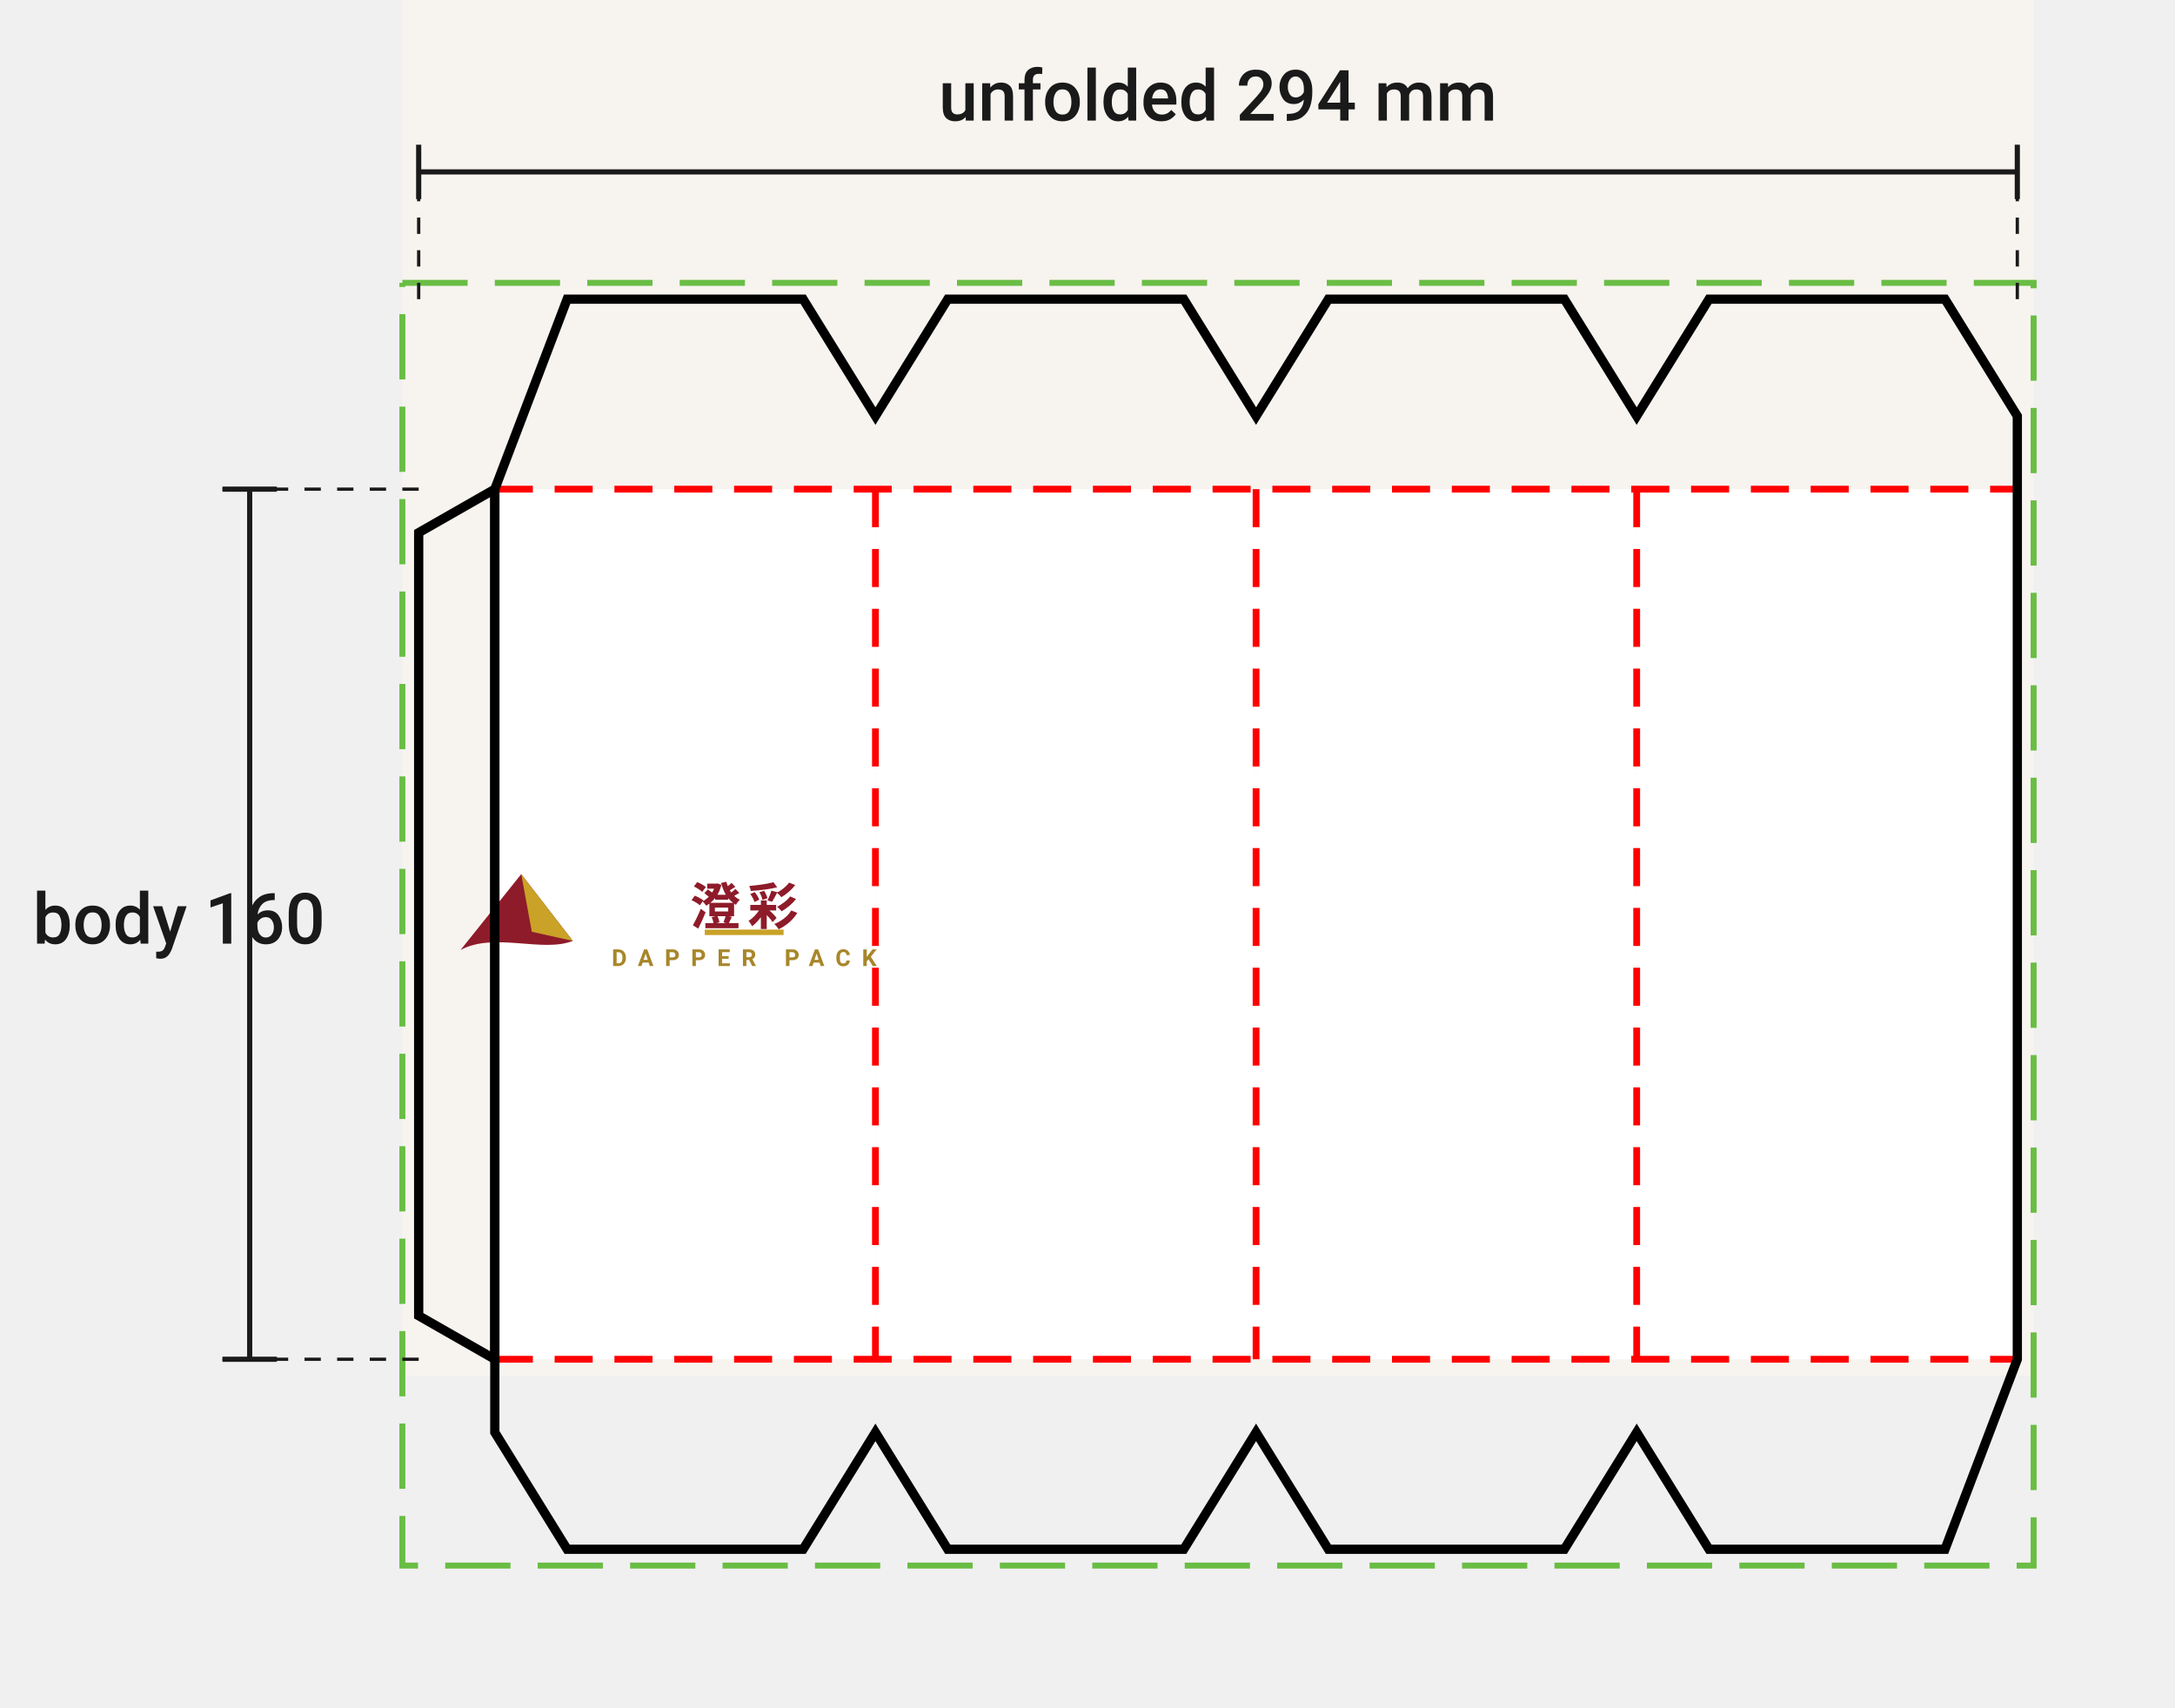
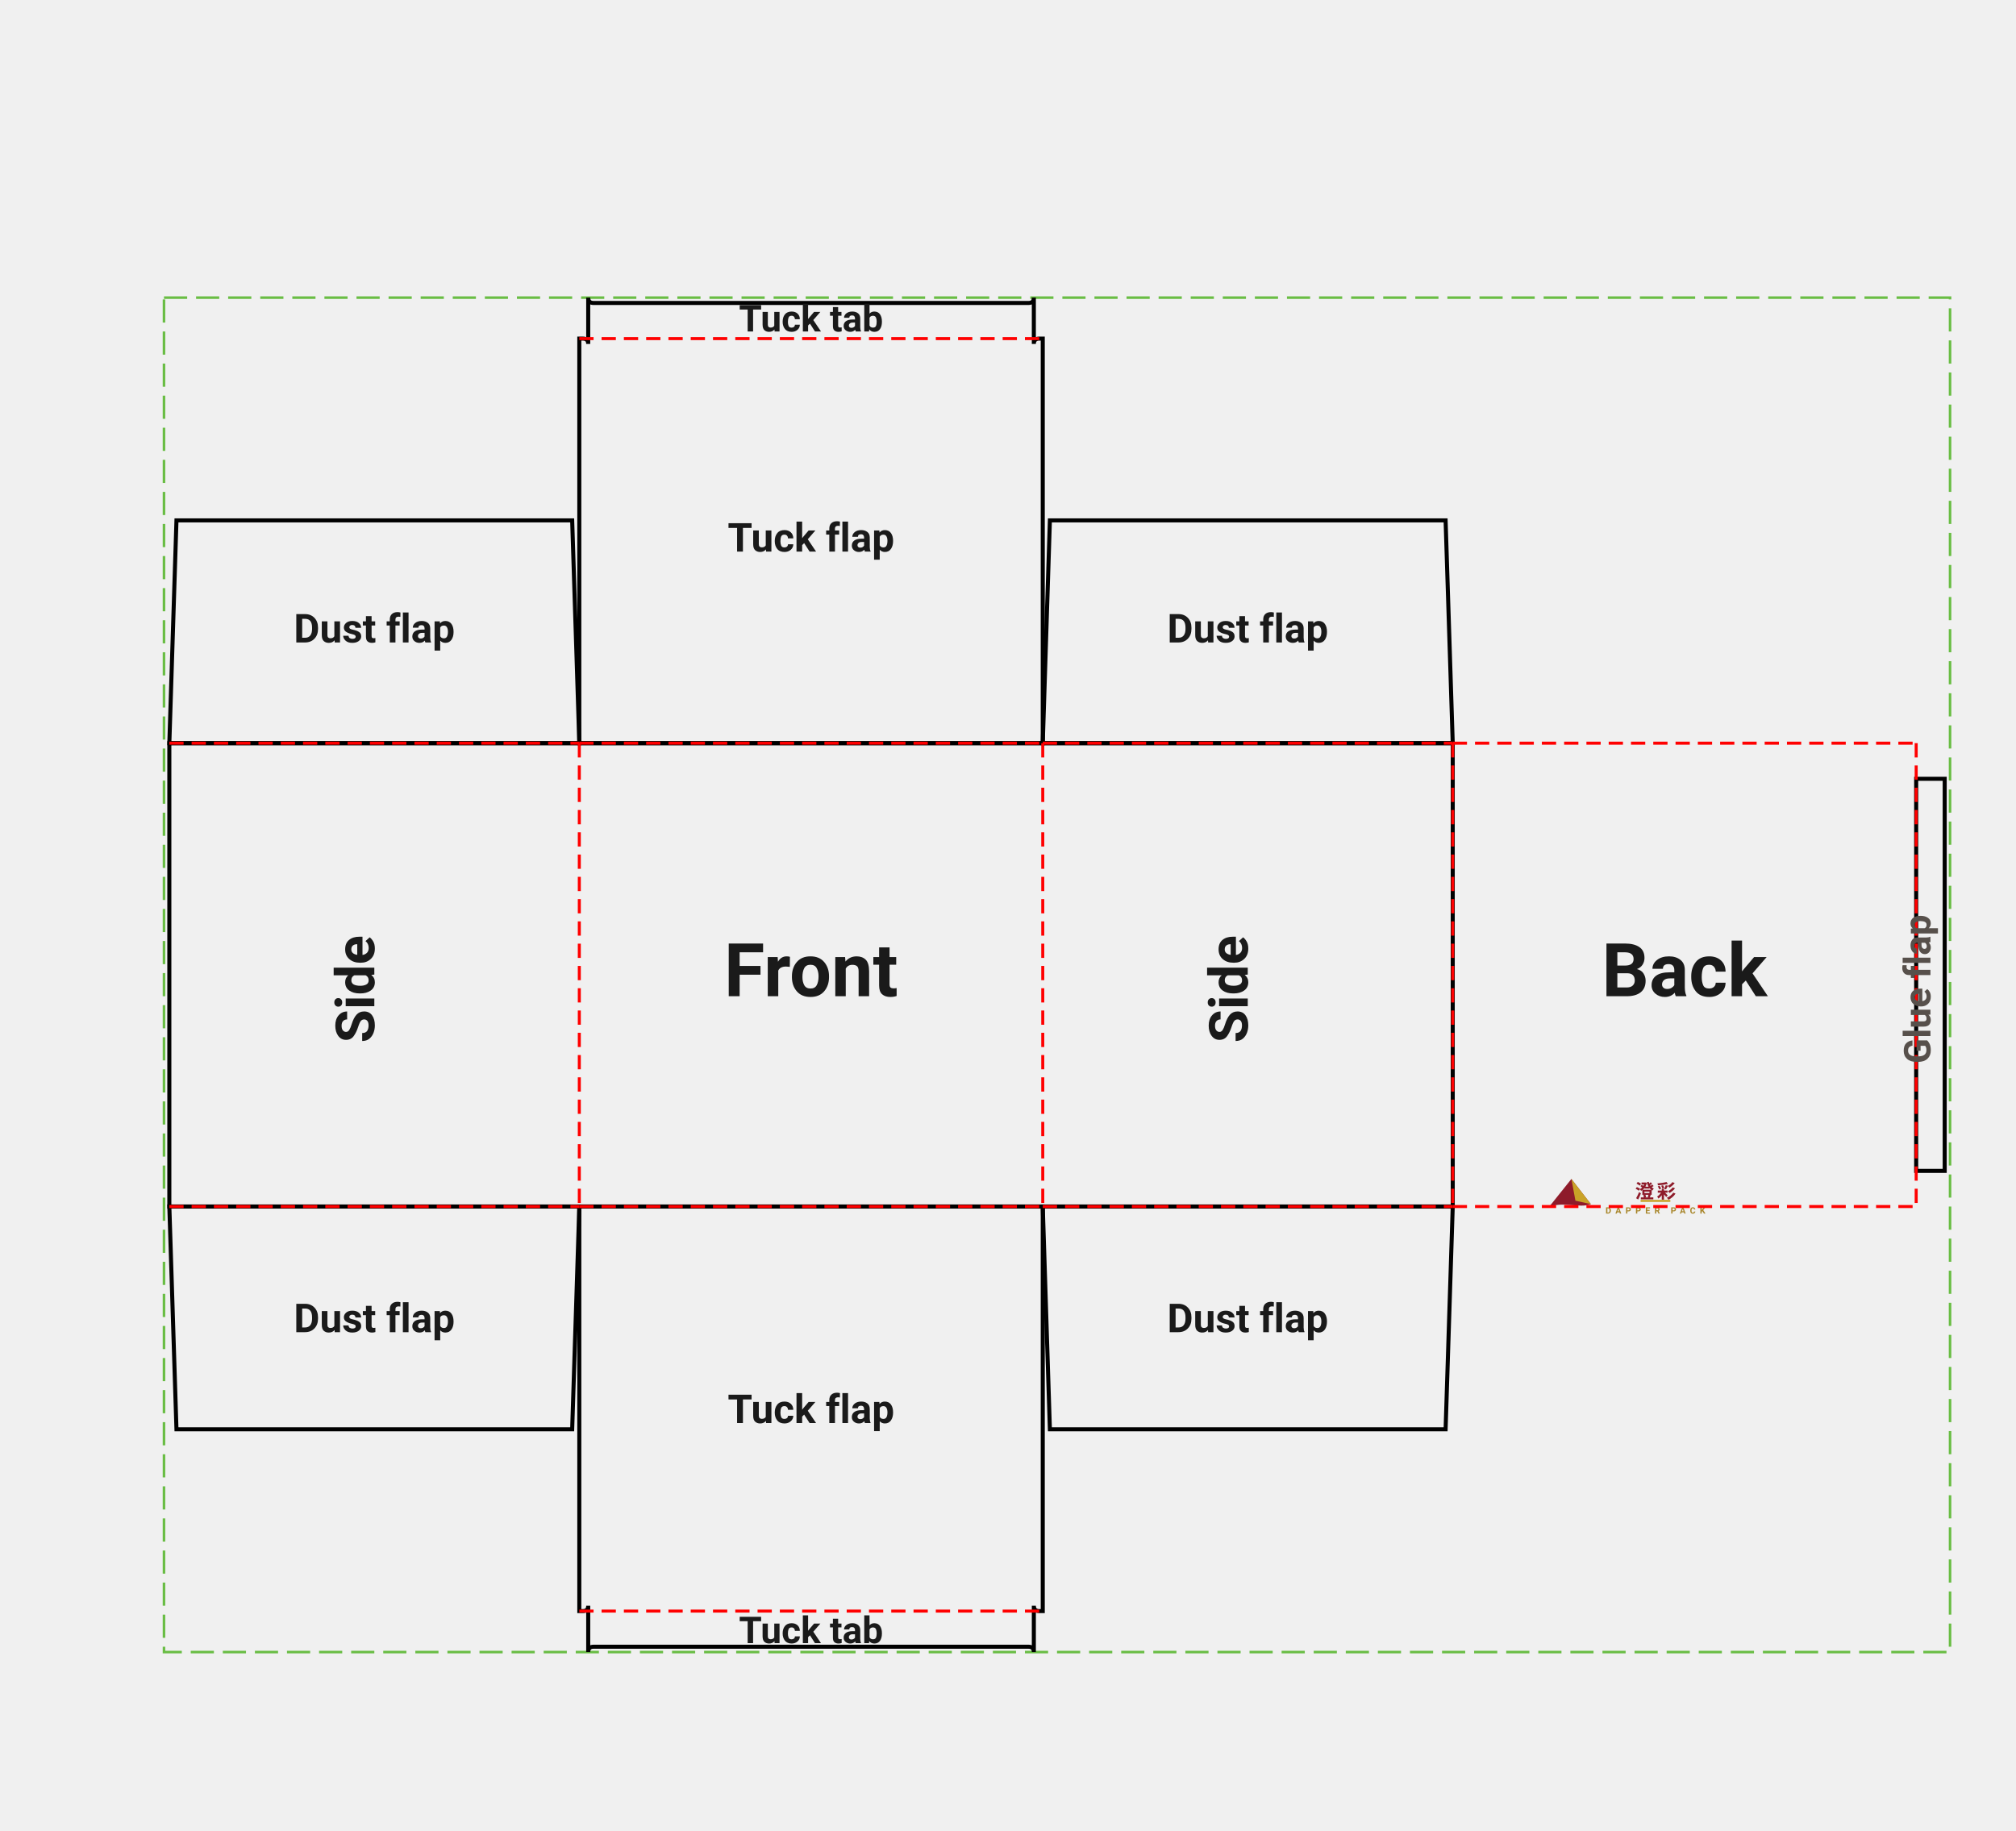
- <svg xmlns="http://www.w3.org/2000/svg" viewBox="-91.0 -45.1 400.0 313.9" width="400" height="314" role="img" aria-labelledby="tcarton-straight dcarton-straight">
-   <g>
-     <rect class="blank" x="-17.00" y="-47.80" width="300.00" height="255.60" fill="#F7F4EF" />
-     <rect x="0.00" y="44.80" width="70.00" height="160.00" fill="#FFFFFF" />
-     <rect x="70.00" y="44.80" width="70.00" height="160.00" fill="#FFFFFF" />
-     <rect x="140.00" y="44.80" width="70.00" height="160.00" fill="#FFFFFF" />
-     <rect x="210.00" y="44.80" width="70.00" height="160.00" fill="#FFFFFF" />
+ <svg xmlns="http://www.w3.org/2000/svg" viewBox="-95.0 -417.0 1131.0 1027.0" width="1131" height="1027" role="img" aria-labelledby="tfolding-carton dfolding-carton">
+   <g transform="translate(850.0,130.0) scale(1.15) translate(-60,-16)">
    <g class="brand__mark" transform="translate(3.74 124.80) scale(0.1395)">
      <path d="M -72 34 L 8 -66 L 76 22 C 36 38 -28 10 -72 34 Z" fill="#8E1B2A" />
      <path d="M 8 -66 L 76 22 L 22 10 Z" fill="#C9A227" />
    </g>
    <g class="wordmark">
      <text x="45.86" y="121.64" font-family="ui-sans-serif,system-ui,-apple-system,'Segoe UI',Roboto,'Helvetica Neue',Arial,sans-serif" font-size="9.3" font-weight="700" fill="#8E1B2A" letter-spacing="1.30" text-anchor="middle" dominant-baseline="middle">澄彩</text>
      <line x1="38.61" y1="126.29" x2="53.11" y2="126.29" stroke="#C9A227" stroke-width="1.00" />
      <text x="45.86" y="131.31" font-family="ui-sans-serif,system-ui,-apple-system,'Segoe UI',Roboto,'Helvetica Neue',Arial,sans-serif" font-size="4.3" font-weight="600" fill="#A8862A" letter-spacing="2.05" text-anchor="middle" dominant-baseline="middle">DAPPER PACK</text>
    </g>
-     <line x1="70.00" y1="44.80" x2="70.00" y2="204.80" stroke="#FF0000" stroke-width="1.25" stroke-dasharray="7 4" />
-     <line x1="140.00" y1="44.80" x2="140.00" y2="204.80" stroke="#FF0000" stroke-width="1.25" stroke-dasharray="7 4" />
-     <line x1="210.00" y1="44.80" x2="210.00" y2="204.80" stroke="#FF0000" stroke-width="1.25" stroke-dasharray="7 4" />
-     <line x1="0.00" y1="44.80" x2="280.00" y2="44.80" stroke="#FF0000" stroke-width="1.25" stroke-dasharray="7 4" />
-     <line x1="0.00" y1="204.80" x2="280.00" y2="204.80" stroke="#FF0000" stroke-width="1.25" stroke-dasharray="7 4" />
-     <line x1="0.00" y1="44.80" x2="0.00" y2="204.80" stroke="#FF0000" stroke-width="1.25" stroke-dasharray="7 4" />
-     <path d="M0.00,44.80 L13.30,9.86 L56.70,9.86 L70.00,31.36 L70.00,31.36 L83.30,9.86 L126.70,9.86 L140.00,31.36 L140.00,31.36 L153.30,9.86 L196.70,9.86 L210.00,31.36 L210.00,31.36 L223.30,9.86 L266.70,9.86 L280.00,31.36 L280.00,44.80 L280.00,204.80 L266.70,239.74 L223.30,239.74 L210.00,218.24 L210.00,218.24 L196.70,239.74 L153.30,239.74 L140.00,218.24 L140.00,218.24 L126.70,239.74 L83.30,239.74 L70.00,218.24 L70.00,218.24 L56.70,239.74 L13.30,239.74 L0.00,218.24 L0.00,204.80 Z" fill="none" stroke="#000000" stroke-width="1.7" stroke-linejoin="miter" />
-     <path d="M0.00,44.80 L-14.00,52.80 L-14.00,196.80 L0.00,204.80 Z" fill="none" stroke="#000000" stroke-width="1.7" stroke-linejoin="miter" />
-     <path d="M-17.00,6.86 L283.00,6.86 L283.00,242.74 L-17.00,242.74 L-17.00,6.86" fill="none" stroke="#69BD44" stroke-width="1.1" stroke-dasharray="12 5" />
-     <line x1="-14.00" y1="-13.54" x2="280.00" y2="-13.54" stroke="#1A1A1A" stroke-width="0.95" />
-     <line x1="-14.00" y1="9.86" x2="-14.00" y2="-18.54" stroke="#1A1A1A" stroke-width="0.6" stroke-dasharray="3 3" />
-     <line x1="-14.00" y1="-18.54" x2="-14.00" y2="-8.54" stroke="#1A1A1A" stroke-width="0.95" />
-     <line x1="280.00" y1="9.86" x2="280.00" y2="-18.54" stroke="#1A1A1A" stroke-width="0.6" stroke-dasharray="3 3" />
-     <line x1="280.00" y1="-18.54" x2="280.00" y2="-8.54" stroke="#1A1A1A" stroke-width="0.95" />
-     <text x="133.00" y="-26.54" font-family="ui-sans-serif,system-ui,-apple-system,'Segoe UI',Roboto,'Helvetica Neue',Arial,sans-serif" font-size="13" font-weight="500" fill="#1A1A1A" text-anchor="middle" dominant-baseline="middle">unfolded 294 mm</text>
-     <line x1="-45.08" y1="44.80" x2="-45.08" y2="204.80" stroke="#1A1A1A" stroke-width="0.95" />
-     <line x1="-14.00" y1="44.80" x2="-50.08" y2="44.80" stroke="#1A1A1A" stroke-width="0.6" stroke-dasharray="3 3" />
-     <line x1="-50.08" y1="44.80" x2="-40.08" y2="44.80" stroke="#1A1A1A" stroke-width="0.95" />
-     <line x1="-14.00" y1="204.80" x2="-50.08" y2="204.80" stroke="#1A1A1A" stroke-width="0.6" stroke-dasharray="3 3" />
-     <line x1="-50.08" y1="204.80" x2="-40.08" y2="204.80" stroke="#1A1A1A" stroke-width="0.95" />
-     <text x="-58.08" y="124.80" font-family="ui-sans-serif,system-ui,-apple-system,'Segoe UI',Roboto,'Helvetica Neue',Arial,sans-serif" font-size="13" font-weight="500" fill="#1A1A1A" text-anchor="middle" dominant-baseline="middle">body 160</text>
  </g>
+   <path d="M-3.00,-250.00 L999.00,-250.00 L999.00,510.00 L-3.00,510.00 Z" fill="none" stroke="#69BD44" stroke-width="1.43" stroke-dasharray="13 5" />
+   <path d="M0.00,0.00 L720.00,0.00 L720.00,260.00 L0.00,260.00 Z" fill="none" stroke="#000000" stroke-width="2.27" stroke-linejoin="miter" />
+   <path d="M980.00,20.00 L996.00,20.00 L996.00,240.00 L980.00,240.00 Z" fill="none" stroke="#000000" stroke-width="2.27" stroke-linejoin="miter" />
+   <path d="M0.00,0.00 L230.00,0.00 L226.00,-125.00 L4.00,-125.00 Z" fill="none" stroke="#000000" stroke-width="2.27" stroke-linejoin="miter" />
+   <path d="M0.00,260.00 L230.00,260.00 L226.00,385.00 L4.00,385.00 Z" fill="none" stroke="#000000" stroke-width="2.27" stroke-linejoin="miter" />
+   <path d="M490.00,0.00 L720.00,0.00 L716.00,-125.00 L494.00,-125.00 Z" fill="none" stroke="#000000" stroke-width="2.27" stroke-linejoin="miter" />
+   <path d="M490.00,260.00 L720.00,260.00 L716.00,385.00 L494.00,385.00 Z" fill="none" stroke="#000000" stroke-width="2.27" stroke-linejoin="miter" />
+   <path d="M230.00,0.00 L230.00,-227.00 L232.00,-227.00 Q235.00,-227.00 235.00,-224.00 L235.00,-250.00 Q235.00,-247.00 238.00,-247.00 L482.00,-247.00 Q485.00,-247.00 485.00,-250.00 L485.00,-224.00 Q485.00,-227.00 488.00,-227.00 L490.00,-227.00 L490.00,0.00 Z" fill="none" stroke="#000000" stroke-width="2.27" stroke-linejoin="miter" />
+   <path d="M230.00,260.00 L230.00,487.00 L232.00,487.00 Q235.00,487.00 235.00,484.00 L235.00,510.00 Q235.00,507.00 238.00,507.00 L482.00,507.00 Q485.00,507.00 485.00,510.00 L485.00,484.00 Q485.00,487.00 488.00,487.00 L490.00,487.00 L490.00,260.00 Z" fill="none" stroke="#000000" stroke-width="2.27" stroke-linejoin="miter" />
+   <line x1="230.00" y1="0.00" x2="230.00" y2="260.00" stroke="#FF0000" stroke-width="1.69" stroke-dasharray="8 4.5" />
+   <line x1="490.00" y1="0.00" x2="490.00" y2="260.00" stroke="#FF0000" stroke-width="1.69" stroke-dasharray="8 4.5" />
+   <line x1="720.00" y1="0.00" x2="720.00" y2="260.00" stroke="#FF0000" stroke-width="1.69" stroke-dasharray="8 4.5" />
+   <line x1="980.00" y1="0.00" x2="980.00" y2="260.00" stroke="#FF0000" stroke-width="1.69" stroke-dasharray="8 4.5" />
+   <line x1="0.00" y1="0.00" x2="230.00" y2="0.00" stroke="#FF0000" stroke-width="1.69" stroke-dasharray="8 4.5" />
+   <line x1="0.00" y1="260.00" x2="230.00" y2="260.00" stroke="#FF0000" stroke-width="1.69" stroke-dasharray="8 4.5" />
+   <line x1="490.00" y1="0.00" x2="720.00" y2="0.00" stroke="#FF0000" stroke-width="1.69" stroke-dasharray="8 4.5" />
+   <line x1="490.00" y1="260.00" x2="720.00" y2="260.00" stroke="#FF0000" stroke-width="1.69" stroke-dasharray="8 4.5" />
+   <line x1="230.00" y1="0.00" x2="490.00" y2="0.00" stroke="#FF0000" stroke-width="1.69" stroke-dasharray="8 4.5" />
+   <line x1="230.00" y1="260.00" x2="490.00" y2="260.00" stroke="#FF0000" stroke-width="1.69" stroke-dasharray="8 4.5" />
+   <line x1="720.00" y1="0.00" x2="980.00" y2="0.00" stroke="#FF0000" stroke-width="1.69" stroke-dasharray="8 4.5" />
+   <line x1="720.00" y1="260.00" x2="980.00" y2="260.00" stroke="#FF0000" stroke-width="1.69" stroke-dasharray="8 4.5" />
+   <line x1="230.00" y1="-227.00" x2="490.00" y2="-227.00" stroke="#FF0000" stroke-width="1.69" stroke-dasharray="8 4.5" />
+   <line x1="230.00" y1="487.00" x2="490.00" y2="487.00" stroke="#FF0000" stroke-width="1.69" stroke-dasharray="8 4.5" />
+   <text x="115.00" y="138.00" transform="rotate(-90 115.00 138.00)" font-family="ui-sans-serif,system-ui,-apple-system,'Segoe UI',Roboto,'Helvetica Neue',Arial,sans-serif" font-size="30.4" font-weight="600" fill="#1A1A1A" text-anchor="middle">Side</text>
+   <text x="360.00" y="142.00" font-family="ui-sans-serif,system-ui,-apple-system,'Segoe UI',Roboto,'Helvetica Neue',Arial,sans-serif" font-size="41.6" font-weight="600" fill="#1A1A1A" text-anchor="middle">Front</text>
+   <text x="605.00" y="138.00" transform="rotate(-90 605.00 138.00)" font-family="ui-sans-serif,system-ui,-apple-system,'Segoe UI',Roboto,'Helvetica Neue',Arial,sans-serif" font-size="30.4" font-weight="600" fill="#1A1A1A" text-anchor="middle">Side</text>
+   <text x="850.00" y="142.00" font-family="ui-sans-serif,system-ui,-apple-system,'Segoe UI',Roboto,'Helvetica Neue',Arial,sans-serif" font-size="41.6" font-weight="600" fill="#1A1A1A" text-anchor="middle">Back</text>
+   <text x="988.00" y="138.00" transform="rotate(-90 988.00 138.00)" font-family="ui-sans-serif,system-ui,-apple-system,'Segoe UI',Roboto,'Helvetica Neue',Arial,sans-serif" font-size="20.8" font-weight="600" fill="#57504B" text-anchor="middle">Glue flap</text>
+   <text x="115.00" y="-56.50" font-family="ui-sans-serif,system-ui,-apple-system,'Segoe UI',Roboto,'Helvetica Neue',Arial,sans-serif" font-size="22.4" font-weight="600" fill="#1A1A1A" text-anchor="middle">Dust flap</text>
+   <text x="115.00" y="330.50" font-family="ui-sans-serif,system-ui,-apple-system,'Segoe UI',Roboto,'Helvetica Neue',Arial,sans-serif" font-size="22.4" font-weight="600" fill="#1A1A1A" text-anchor="middle">Dust flap</text>
+   <text x="605.00" y="-56.50" font-family="ui-sans-serif,system-ui,-apple-system,'Segoe UI',Roboto,'Helvetica Neue',Arial,sans-serif" font-size="22.4" font-weight="600" fill="#1A1A1A" text-anchor="middle">Dust flap</text>
+   <text x="605.00" y="330.50" font-family="ui-sans-serif,system-ui,-apple-system,'Segoe UI',Roboto,'Helvetica Neue',Arial,sans-serif" font-size="22.4" font-weight="600" fill="#1A1A1A" text-anchor="middle">Dust flap</text>
+   <text x="360.00" y="-107.50" font-family="ui-sans-serif,system-ui,-apple-system,'Segoe UI',Roboto,'Helvetica Neue',Arial,sans-serif" font-size="22.4" font-weight="600" fill="#1A1A1A" text-anchor="middle">Tuck flap</text>
+   <text x="360.00" y="-231.00" font-family="ui-sans-serif,system-ui,-apple-system,'Segoe UI',Roboto,'Helvetica Neue',Arial,sans-serif" font-size="20.8" font-weight="600" fill="#1A1A1A" text-anchor="middle">Tuck tab</text>
+   <text x="360.00" y="381.50" font-family="ui-sans-serif,system-ui,-apple-system,'Segoe UI',Roboto,'Helvetica Neue',Arial,sans-serif" font-size="22.4" font-weight="600" fill="#1A1A1A" text-anchor="middle">Tuck flap</text>
+   <text x="360.00" y="505.00" font-family="ui-sans-serif,system-ui,-apple-system,'Segoe UI',Roboto,'Helvetica Neue',Arial,sans-serif" font-size="20.8" font-weight="600" fill="#1A1A1A" text-anchor="middle">Tuck tab</text>
</svg>
